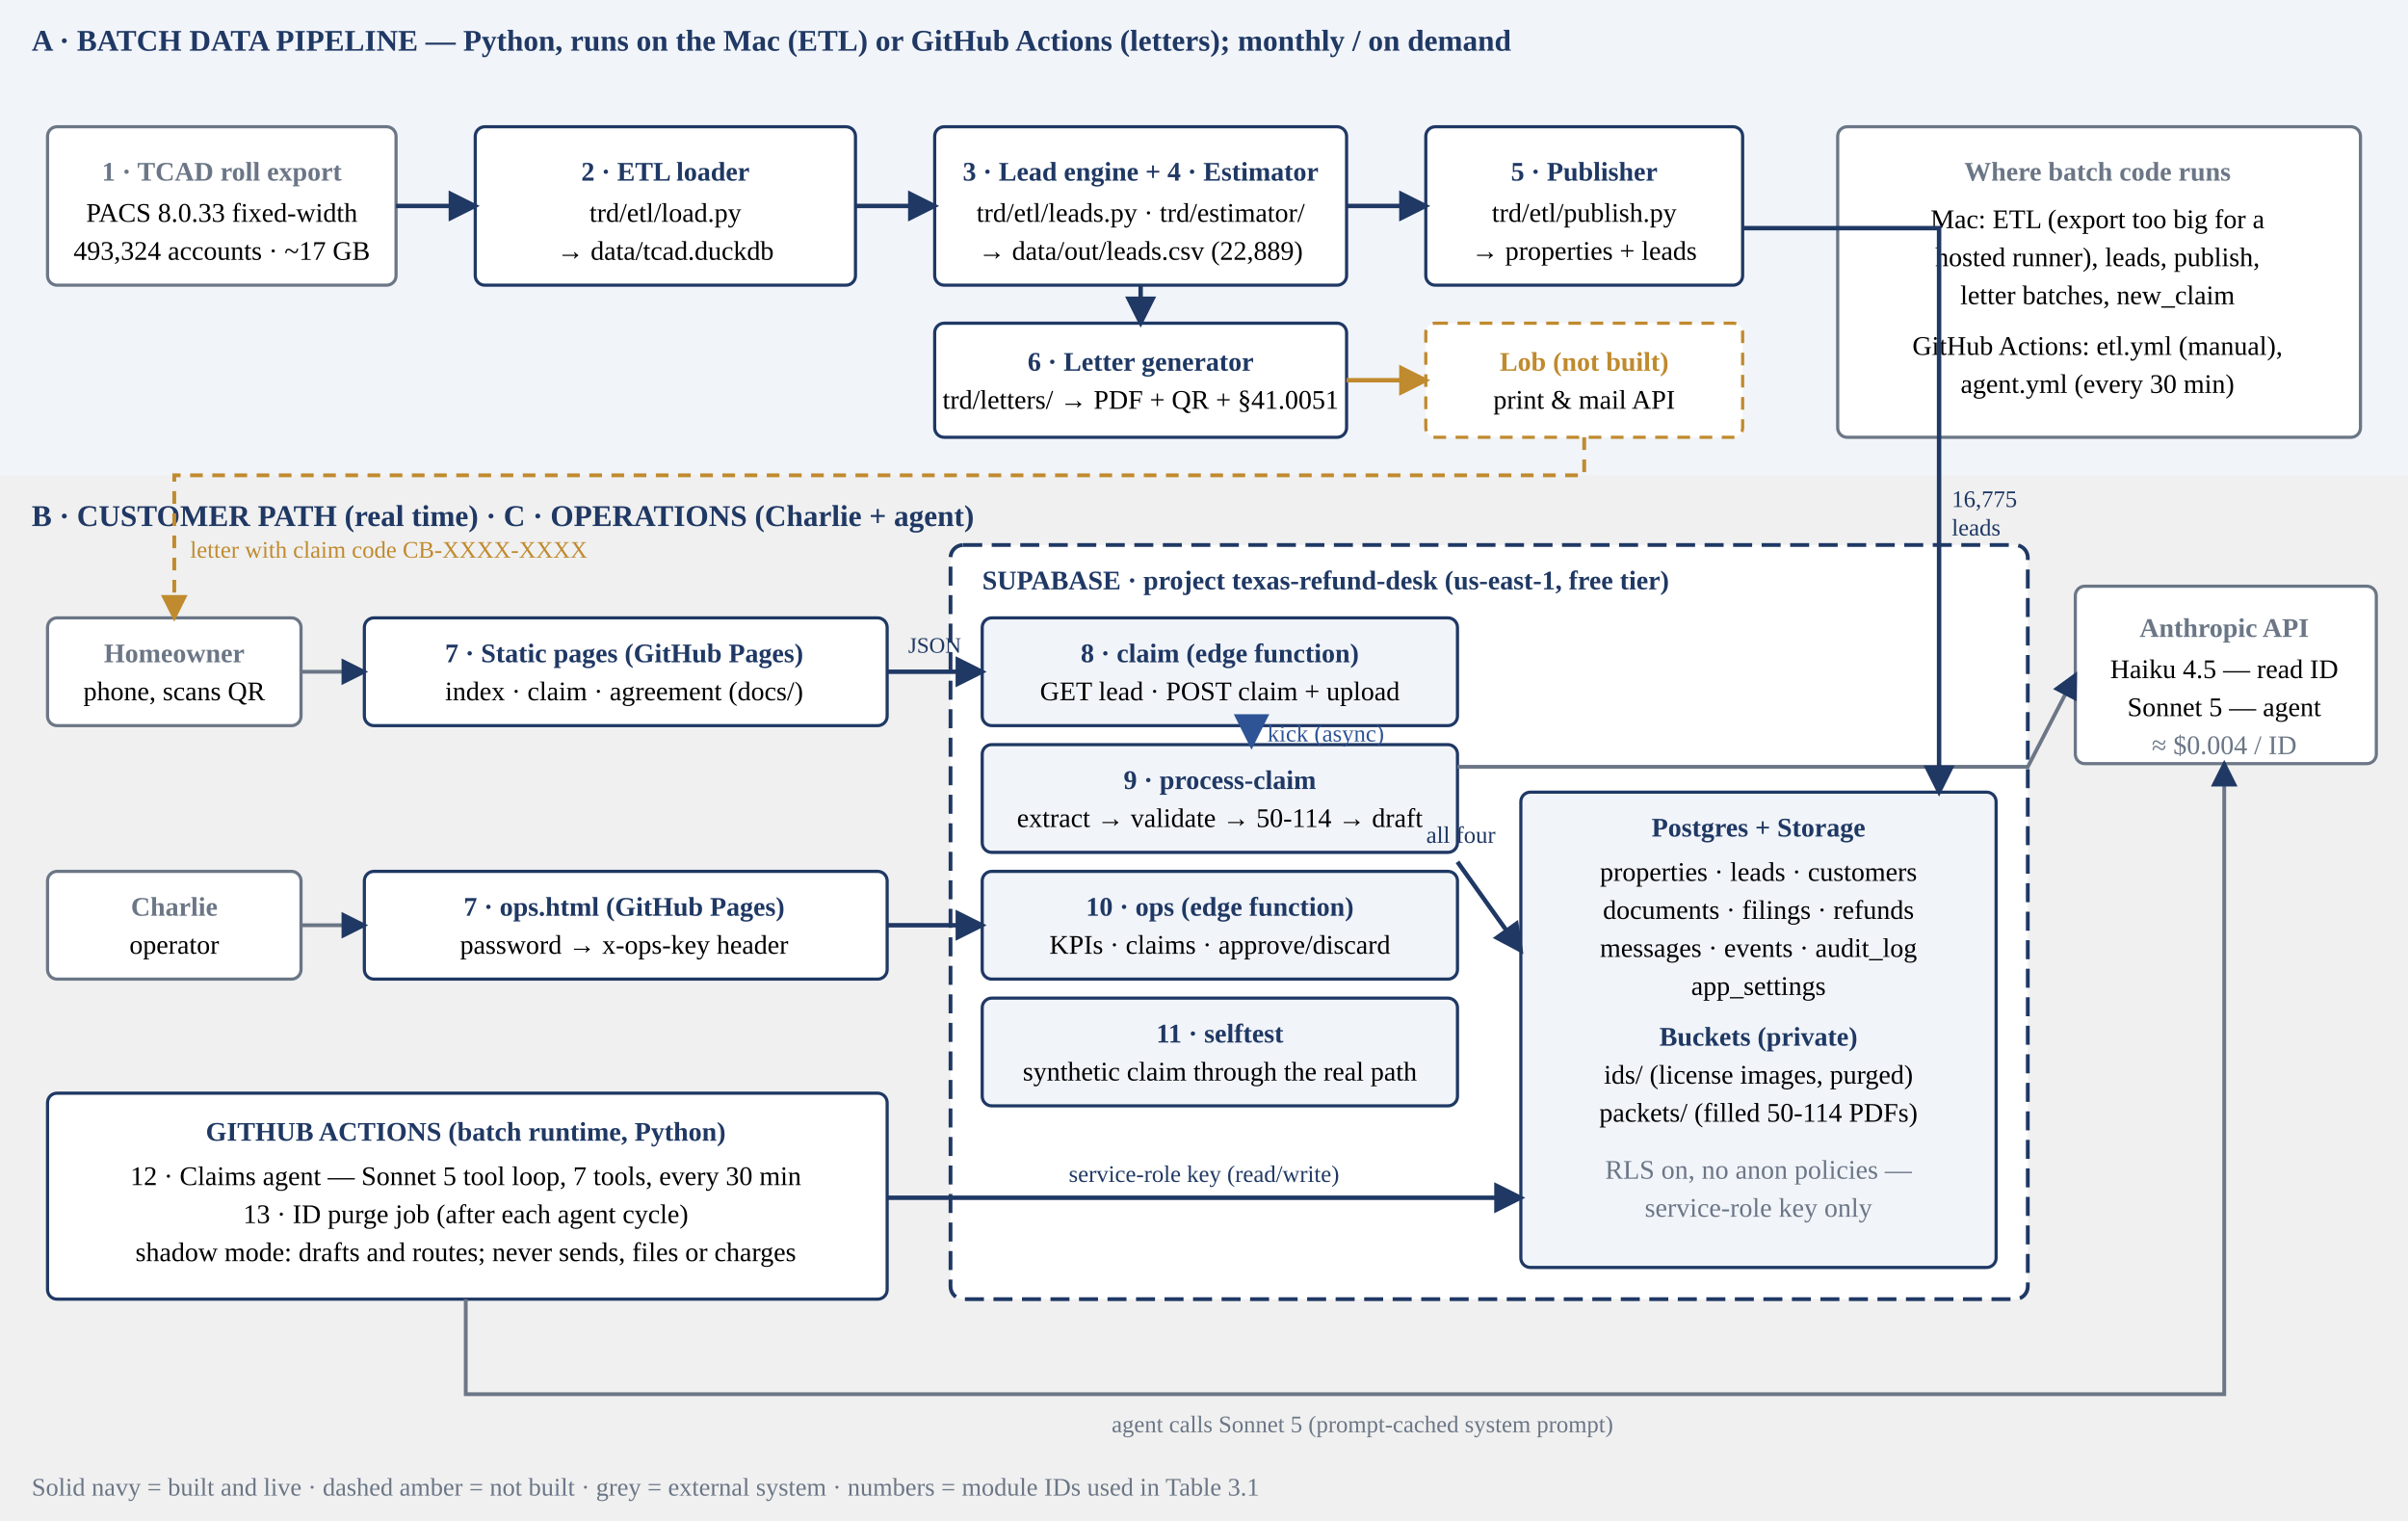
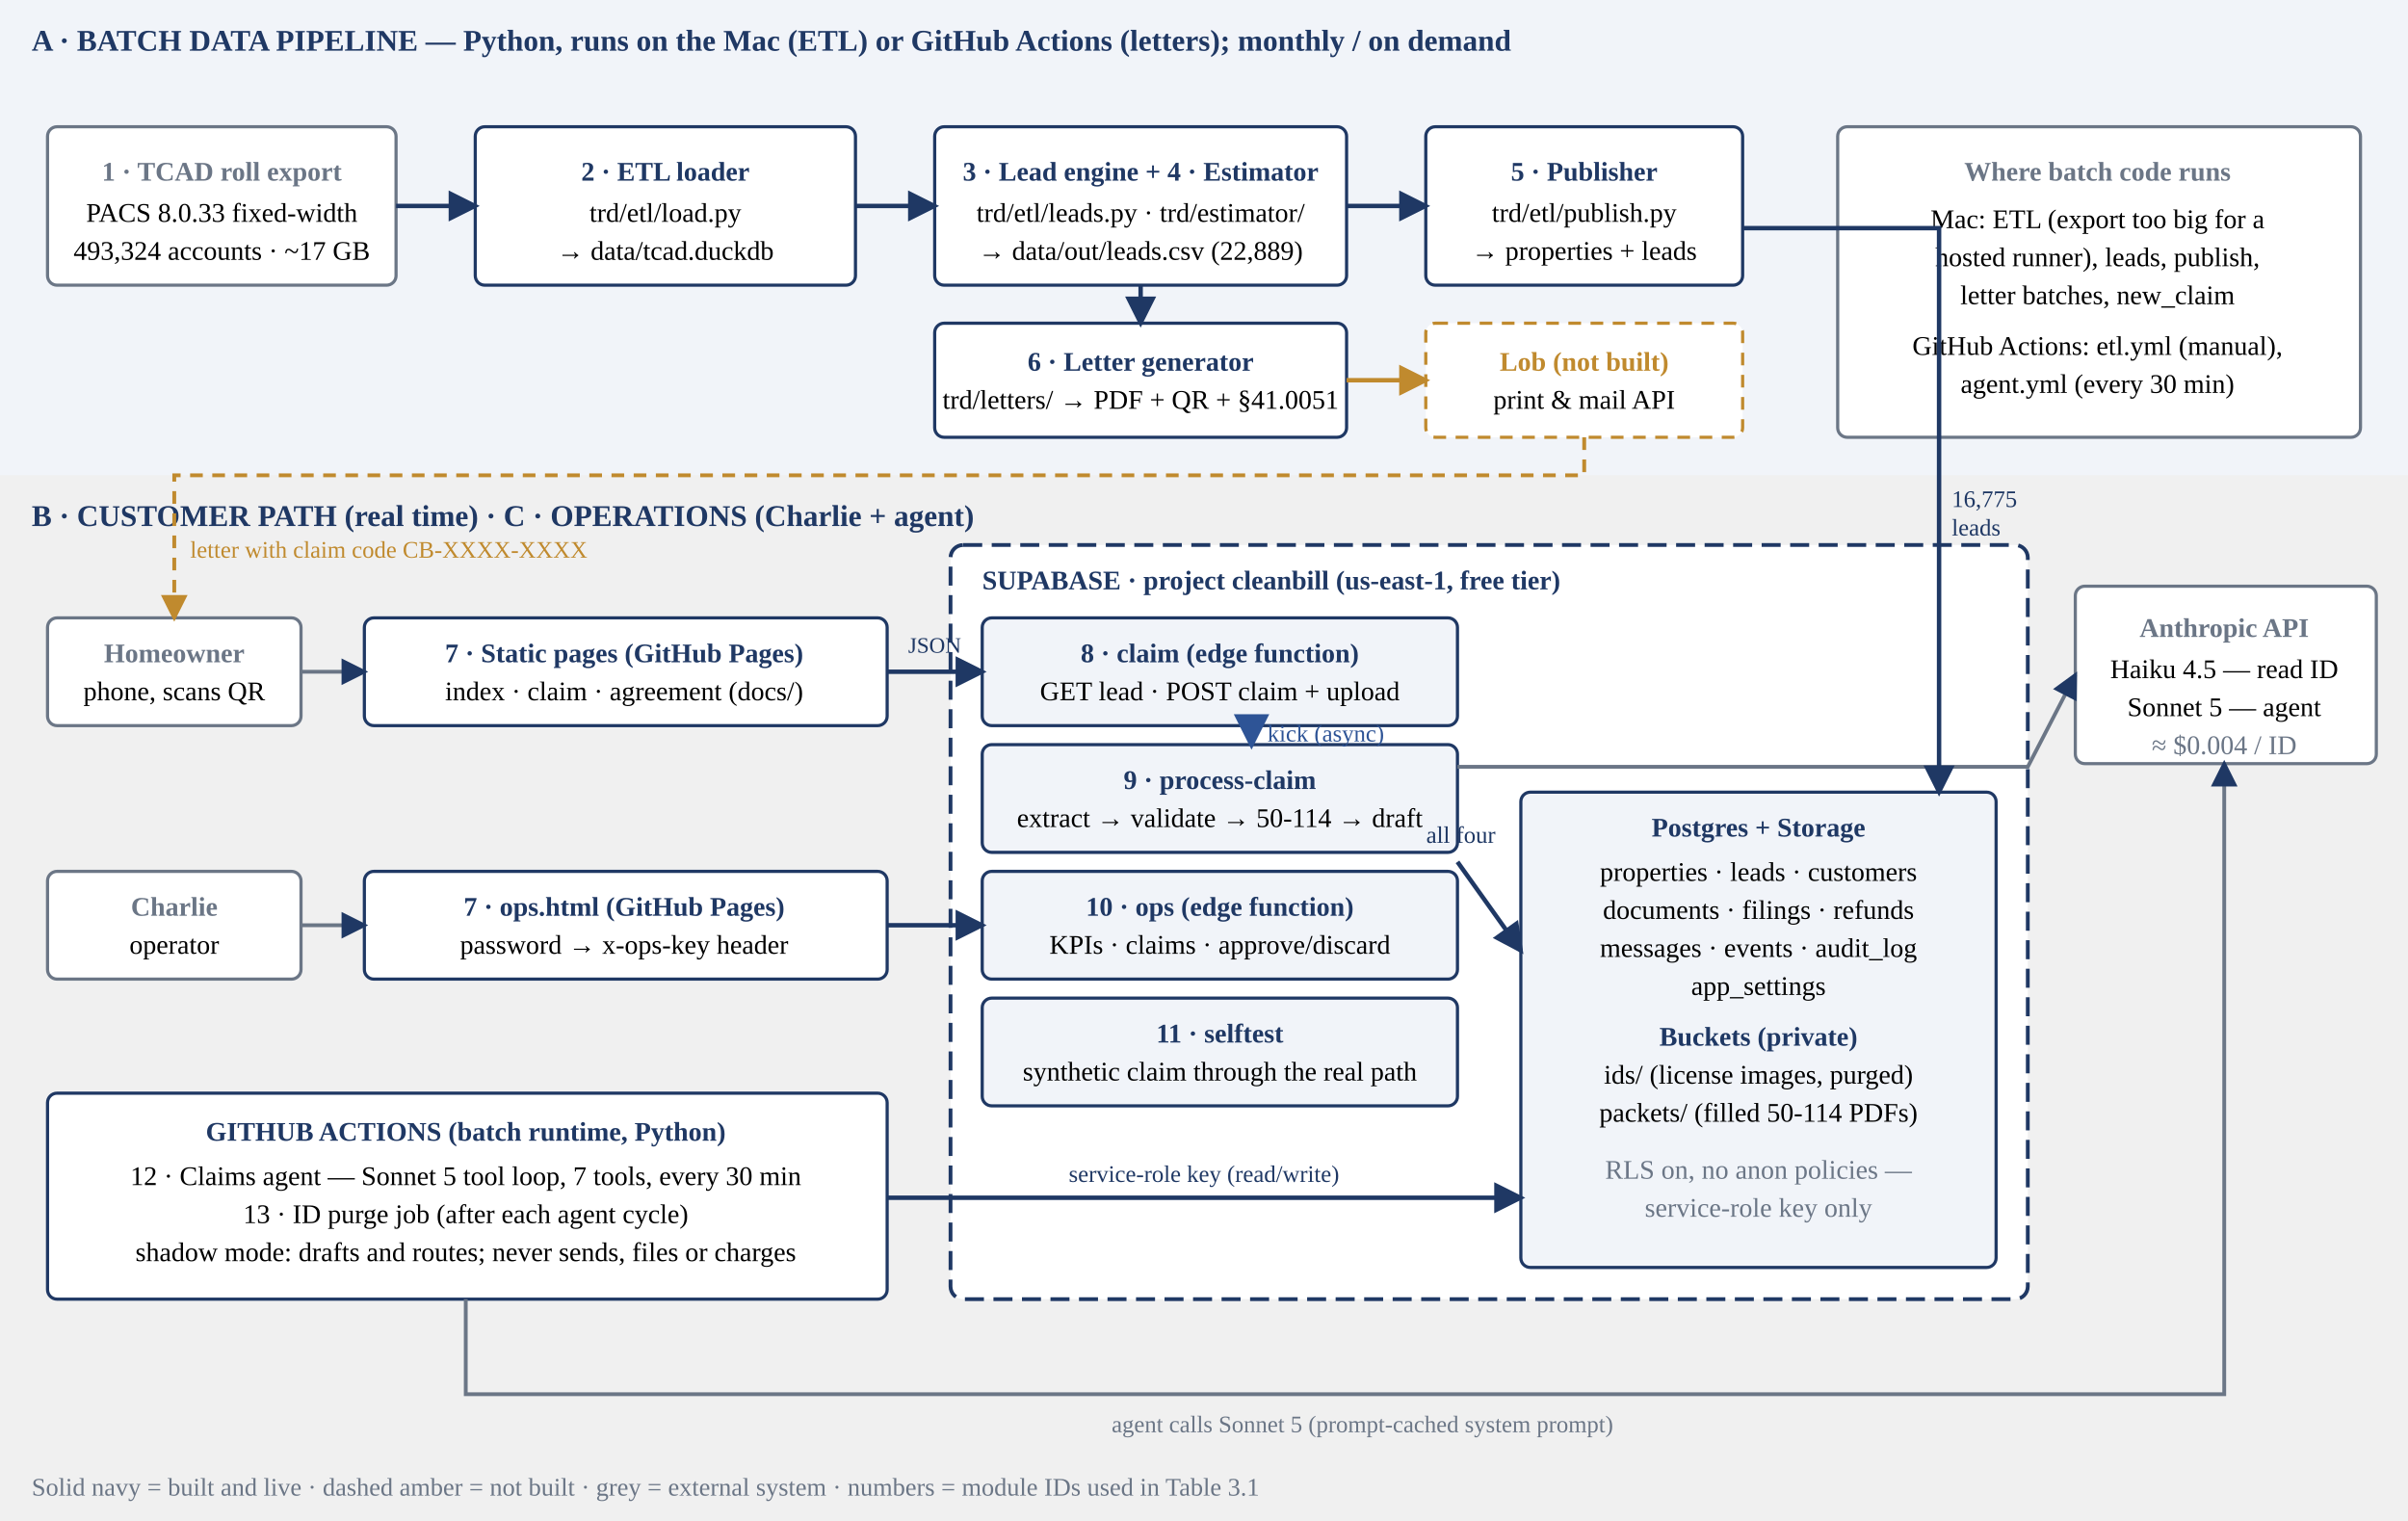
<svg xmlns="http://www.w3.org/2000/svg" viewBox="0 0 760 480">
  <defs>
    <marker id="a1" markerWidth="7" markerHeight="7" refX="6" refY="3.5" orient="auto">
      <path d="M0,0 L7,3.5 L0,7 z" fill="#1F3864" />
    </marker>
    <marker id="a2" markerWidth="7" markerHeight="7" refX="6" refY="3.5" orient="auto">
      <path d="M0,0 L7,3.5 L0,7 z" fill="#C08A2E" />
    </marker>
    <marker id="a3" markerWidth="7" markerHeight="7" refX="6" refY="3.5" orient="auto">
      <path d="M0,0 L7,3.5 L0,7 z" fill="#2E5496" />
    </marker>
  </defs>
  <rect x="0" y="0" width="760" height="150" fill="#F1F4F9" />
  <text x="10" y="16" font-size="9.5" font-weight="700" fill="#1F3864">A · BATCH DATA PIPELINE — Python, runs on the Mac (ETL) or GitHub Actions (letters); monthly / on demand</text>
  <g font-size="8.5">
    <rect x="15" y="40" width="110" height="50" rx="3" fill="#fff" stroke="#6B7686" />
    <text x="70" y="57" text-anchor="middle" font-weight="700" fill="#6B7686">1 · TCAD roll export</text>
    <text x="70" y="70" text-anchor="middle">PACS 8.0.33 fixed-width</text>
    <text x="70" y="82" text-anchor="middle">493,324 accounts · ~17 GB</text>
    <rect x="150" y="40" width="120" height="50" rx="3" fill="#fff" stroke="#1F3864" />
    <text x="210" y="57" text-anchor="middle" font-weight="700" fill="#1F3864">2 · ETL loader</text>
    <text x="210" y="70" text-anchor="middle">trd/etl/load.py</text>
    <text x="210" y="82" text-anchor="middle">→ data/tcad.duckdb</text>
    <rect x="295" y="40" width="130" height="50" rx="3" fill="#fff" stroke="#1F3864" />
    <text x="360" y="57" text-anchor="middle" font-weight="700" fill="#1F3864">3 · Lead engine + 4 · Estimator</text>
    <text x="360" y="70" text-anchor="middle">trd/etl/leads.py · trd/estimator/</text>
    <text x="360" y="82" text-anchor="middle">→ data/out/leads.csv (22,889)</text>
    <rect x="450" y="40" width="100" height="50" rx="3" fill="#fff" stroke="#1F3864" />
    <text x="500" y="57" text-anchor="middle" font-weight="700" fill="#1F3864">5 · Publisher</text>
    <text x="500" y="70" text-anchor="middle">trd/etl/publish.py</text>
    <text x="500" y="82" text-anchor="middle">→ properties + leads</text>
    <rect x="295" y="102" width="130" height="36" rx="3" fill="#fff" stroke="#1F3864" />
    <text x="360" y="117" text-anchor="middle" font-weight="700" fill="#1F3864">6 · Letter generator</text>
    <text x="360" y="129" text-anchor="middle">trd/letters/ → PDF + QR + §41.0051</text>
    <rect x="450" y="102" width="100" height="36" rx="3" fill="#fff" stroke="#C08A2E" stroke-dasharray="4 3" />
    <text x="500" y="117" text-anchor="middle" font-weight="700" fill="#C08A2E">Lob (not built)</text>
    <text x="500" y="129" text-anchor="middle">print &amp; mail API</text>
    <rect x="580" y="40" width="165" height="98" rx="3" fill="#fff" stroke="#6B7686" />
    <text x="662" y="57" text-anchor="middle" font-weight="700" fill="#6B7686">Where batch code runs</text>
    <text x="662" y="72" text-anchor="middle">Mac: ETL (export too big for a</text>
    <text x="662" y="84" text-anchor="middle">hosted runner), leads, publish,</text>
    <text x="662" y="96" text-anchor="middle">letter batches, new_claim</text>
    <text x="662" y="112" text-anchor="middle">GitHub Actions: etl.yml (manual),</text>
    <text x="662" y="124" text-anchor="middle">agent.yml (every 30 min)</text>
  </g>
  <line x1="125" y1="65" x2="150" y2="65" stroke="#1F3864" stroke-width="1.4" marker-end="url(#a1)" />
  <line x1="270" y1="65" x2="295" y2="65" stroke="#1F3864" stroke-width="1.4" marker-end="url(#a1)" />
  <line x1="425" y1="65" x2="450" y2="65" stroke="#1F3864" stroke-width="1.4" marker-end="url(#a1)" />
  <line x1="360" y1="90" x2="360" y2="102" stroke="#1F3864" stroke-width="1.4" marker-end="url(#a1)" />
  <line x1="425" y1="120" x2="450" y2="120" stroke="#C08A2E" stroke-width="1.4" marker-end="url(#a2)" />
  <text x="10" y="166" font-size="9.5" font-weight="700" fill="#1F3864">B · CUSTOMER PATH (real time)  ·  C · OPERATIONS (Charlie + agent)</text>
  <rect x="300" y="172" width="340" height="238" rx="4" fill="#fff" stroke="#1F3864" stroke-width="1.2" stroke-dasharray="6 3" />
-   <text x="310" y="186" font-size="8.5" font-weight="700" fill="#1F3864">SUPABASE · project texas-refund-desk (us-east-1, free tier)</text>
+   <text x="310" y="186" font-size="8.5" font-weight="700" fill="#1F3864">SUPABASE · project cleanbill (us-east-1, free tier)</text>
  <g font-size="8.5">
    <rect x="310" y="195" width="150" height="34" rx="3" fill="#F1F4F9" stroke="#1F3864" />
    <text x="385" y="209" text-anchor="middle" font-weight="700" fill="#1F3864">8 · claim (edge function)</text>
    <text x="385" y="221" text-anchor="middle">GET lead · POST claim + upload</text>
    <rect x="310" y="235" width="150" height="34" rx="3" fill="#F1F4F9" stroke="#1F3864" />
    <text x="385" y="249" text-anchor="middle" font-weight="700" fill="#1F3864">9 · process-claim</text>
    <text x="385" y="261" text-anchor="middle">extract → validate → 50-114 → draft</text>
    <rect x="310" y="275" width="150" height="34" rx="3" fill="#F1F4F9" stroke="#1F3864" />
    <text x="385" y="289" text-anchor="middle" font-weight="700" fill="#1F3864">10 · ops (edge function)</text>
    <text x="385" y="301" text-anchor="middle">KPIs · claims · approve/discard</text>
    <rect x="310" y="315" width="150" height="34" rx="3" fill="#F1F4F9" stroke="#1F3864" />
    <text x="385" y="329" text-anchor="middle" font-weight="700" fill="#1F3864">11 · selftest</text>
    <text x="385" y="341" text-anchor="middle">synthetic claim through the real path</text>
    <rect x="480" y="250" width="150" height="150" rx="3" fill="#F1F4F9" stroke="#1F3864" />
    <text x="555" y="264" text-anchor="middle" font-weight="700" fill="#1F3864">Postgres + Storage</text>
    <text x="555" y="278" text-anchor="middle">properties · leads · customers</text>
    <text x="555" y="290" text-anchor="middle">documents · filings · refunds</text>
    <text x="555" y="302" text-anchor="middle">messages · events · audit_log</text>
    <text x="555" y="314" text-anchor="middle">app_settings</text>
    <text x="555" y="330" text-anchor="middle" font-weight="700" fill="#1F3864">Buckets (private)</text>
    <text x="555" y="342" text-anchor="middle">ids/ (license images, purged)</text>
    <text x="555" y="354" text-anchor="middle">packets/ (filled 50-114 PDFs)</text>
    <text x="555" y="372" text-anchor="middle" fill="#6B7686">RLS on, no anon policies —</text>
    <text x="555" y="384" text-anchor="middle" fill="#6B7686">service-role key only</text>
  </g>
  <line x1="460" y1="272" x2="480" y2="300" stroke="#1F3864" stroke-width="1.4" marker-end="url(#a1)" />
  <text x="472" y="266" font-size="7.5" fill="#1F3864" text-anchor="end">all four</text>
  <path d="M395,229 L395,235" stroke="#2E5496" stroke-width="1.6" marker-end="url(#a3)" />
  <text x="400" y="234" font-size="7.5" fill="#2E5496">kick (async)</text>
  <g font-size="8.5">
    <rect x="655" y="185" width="95" height="56" rx="3" fill="#fff" stroke="#6B7686" />
    <text x="702" y="201" text-anchor="middle" font-weight="700" fill="#6B7686">Anthropic API</text>
    <text x="702" y="214" text-anchor="middle">Haiku 4.5 — read ID</text>
    <text x="702" y="226" text-anchor="middle">Sonnet 5 — agent</text>
    <text x="702" y="238" text-anchor="middle" fill="#6B7686">≈ $0.004 / ID</text>
  </g>
  <path d="M460,242 L640,242 L655,213" fill="none" stroke="#6B7686" stroke-width="1.2" marker-end="url(#a1)" />
  <path d="M550,72 L612,72 L612,250" fill="none" stroke="#1F3864" stroke-width="1.4" marker-end="url(#a1)" />
  <text x="616" y="160" font-size="7.5" fill="#1F3864">16,775</text>
  <text x="616" y="169" font-size="7.5" fill="#1F3864">leads</text>
  <g font-size="8.5">
    <rect x="15" y="195" width="80" height="34" rx="3" fill="#fff" stroke="#6B7686" />
    <text x="55" y="209" text-anchor="middle" font-weight="700" fill="#6B7686">Homeowner</text>
    <text x="55" y="221" text-anchor="middle">phone, scans QR</text>
    <rect x="115" y="195" width="165" height="34" rx="3" fill="#fff" stroke="#1F3864" />
    <text x="197" y="209" text-anchor="middle" font-weight="700" fill="#1F3864">7 · Static pages (GitHub Pages)</text>
    <text x="197" y="221" text-anchor="middle">index · claim · agreement (docs/)</text>
    <rect x="15" y="275" width="80" height="34" rx="3" fill="#fff" stroke="#6B7686" />
    <text x="55" y="289" text-anchor="middle" font-weight="700" fill="#6B7686">Charlie</text>
    <text x="55" y="301" text-anchor="middle">operator</text>
    <rect x="115" y="275" width="165" height="34" rx="3" fill="#fff" stroke="#1F3864" />
    <text x="197" y="289" text-anchor="middle" font-weight="700" fill="#1F3864">7 · ops.html (GitHub Pages)</text>
    <text x="197" y="301" text-anchor="middle">password → x-ops-key header</text>
    <rect x="15" y="345" width="265" height="65" rx="3" fill="#fff" stroke="#1F3864" />
    <text x="147" y="360" text-anchor="middle" font-weight="700" fill="#1F3864">GITHUB ACTIONS (batch runtime, Python)</text>
    <text x="147" y="374" text-anchor="middle">12 · Claims agent — Sonnet 5 tool loop, 7 tools, every 30 min</text>
    <text x="147" y="386" text-anchor="middle">13 · ID purge job (after each agent cycle)</text>
    <text x="147" y="398" text-anchor="middle">shadow mode: drafts and routes; never sends, files or charges</text>
  </g>
  <line x1="95" y1="212" x2="115" y2="212" stroke="#6B7686" stroke-width="1.2" marker-end="url(#a1)" />
  <line x1="280" y1="212" x2="310" y2="212" stroke="#1F3864" stroke-width="1.4" marker-end="url(#a1)" />
  <text x="295" y="206" font-size="7" fill="#1F3864" text-anchor="middle">JSON</text>
  <line x1="95" y1="292" x2="115" y2="292" stroke="#6B7686" stroke-width="1.2" marker-end="url(#a1)" />
  <line x1="280" y1="292" x2="310" y2="292" stroke="#1F3864" stroke-width="1.4" marker-end="url(#a1)" />
  <path d="M500,138 L500,150 L55,150 L55,195" fill="none" stroke="#C08A2E" stroke-width="1.2" stroke-dasharray="4 3" marker-end="url(#a2)" />
  <text x="60" y="176" font-size="7.5" fill="#C08A2E">letter with claim code CB-XXXX-XXXX</text>
  <path d="M280,378 L480,378" fill="none" stroke="#1F3864" stroke-width="1.4" marker-end="url(#a1)" />
  <text x="380" y="373" font-size="7.5" fill="#1F3864" text-anchor="middle">service-role key (read/write)</text>
  <path d="M147,410 L147,440 L702,440 L702,241" fill="none" stroke="#6B7686" stroke-width="1.2" marker-end="url(#a1)" />
  <text x="430" y="452" font-size="7.5" fill="#6B7686" text-anchor="middle">agent calls Sonnet 5 (prompt-cached system prompt)</text>
  <text x="10" y="472" font-size="8" fill="#6B7686">Solid navy = built and live · dashed amber = not built · grey = external system · numbers = module IDs used in Table 3.1</text>
</svg>
